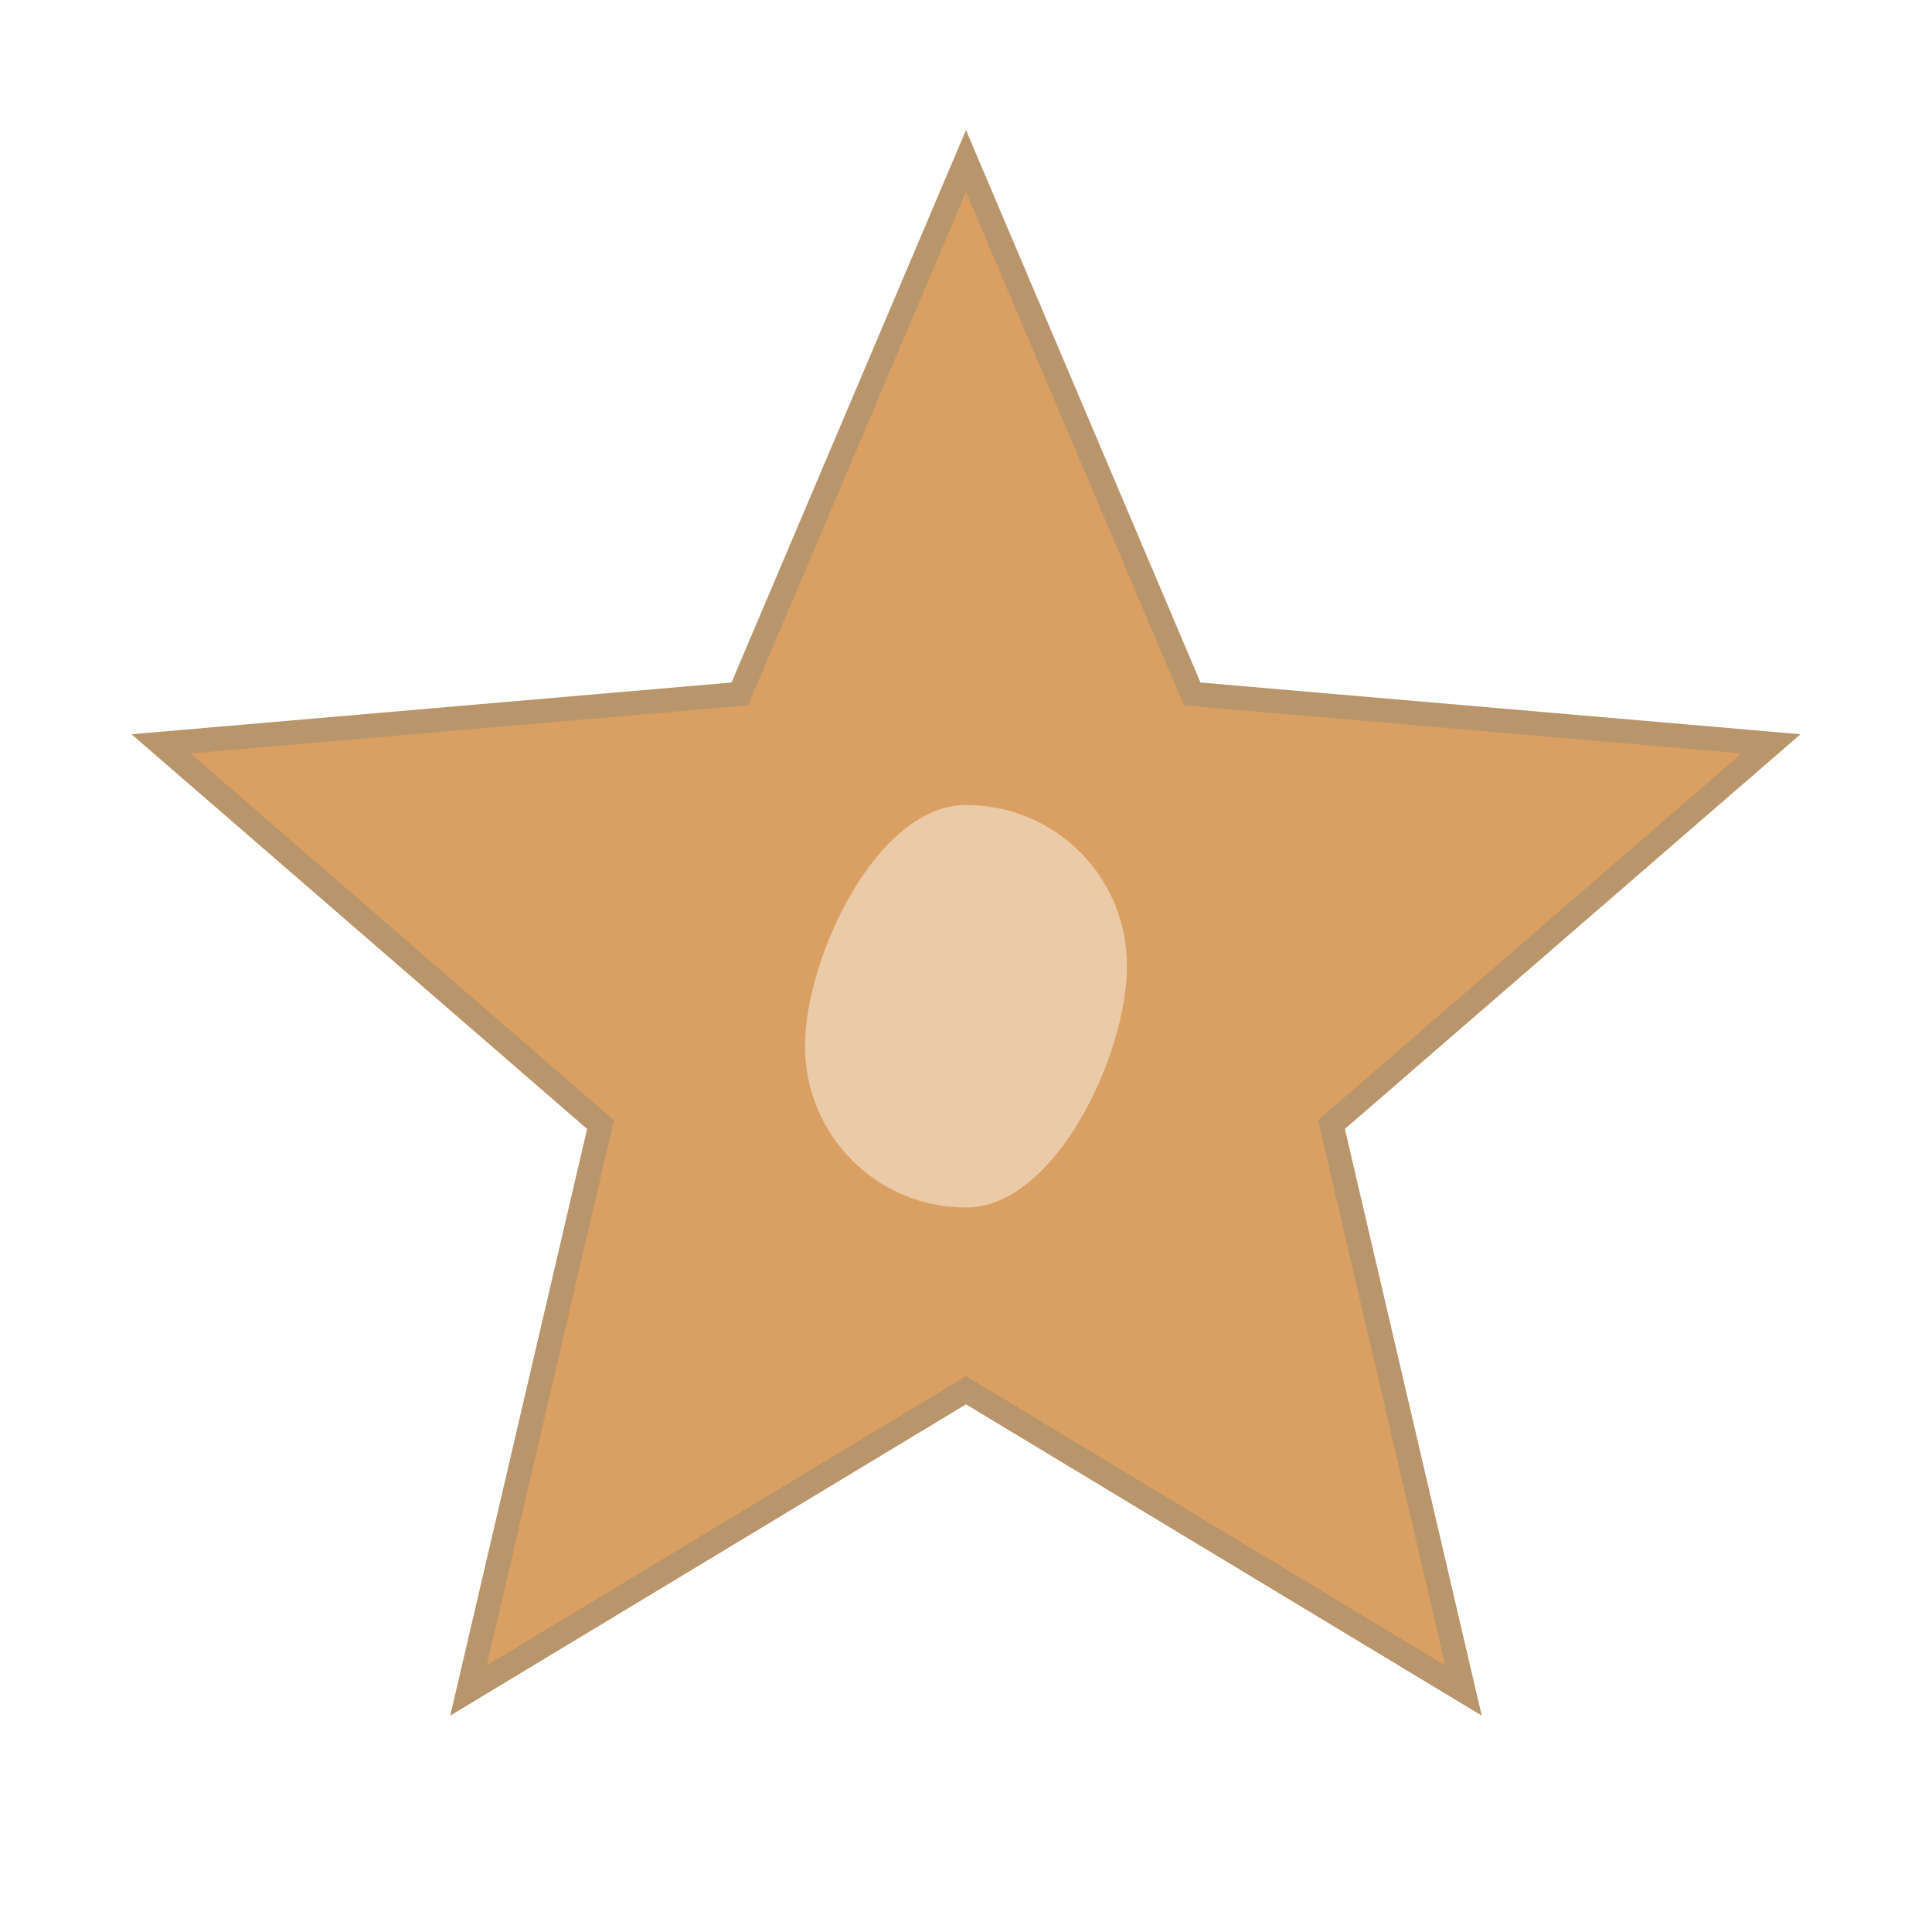
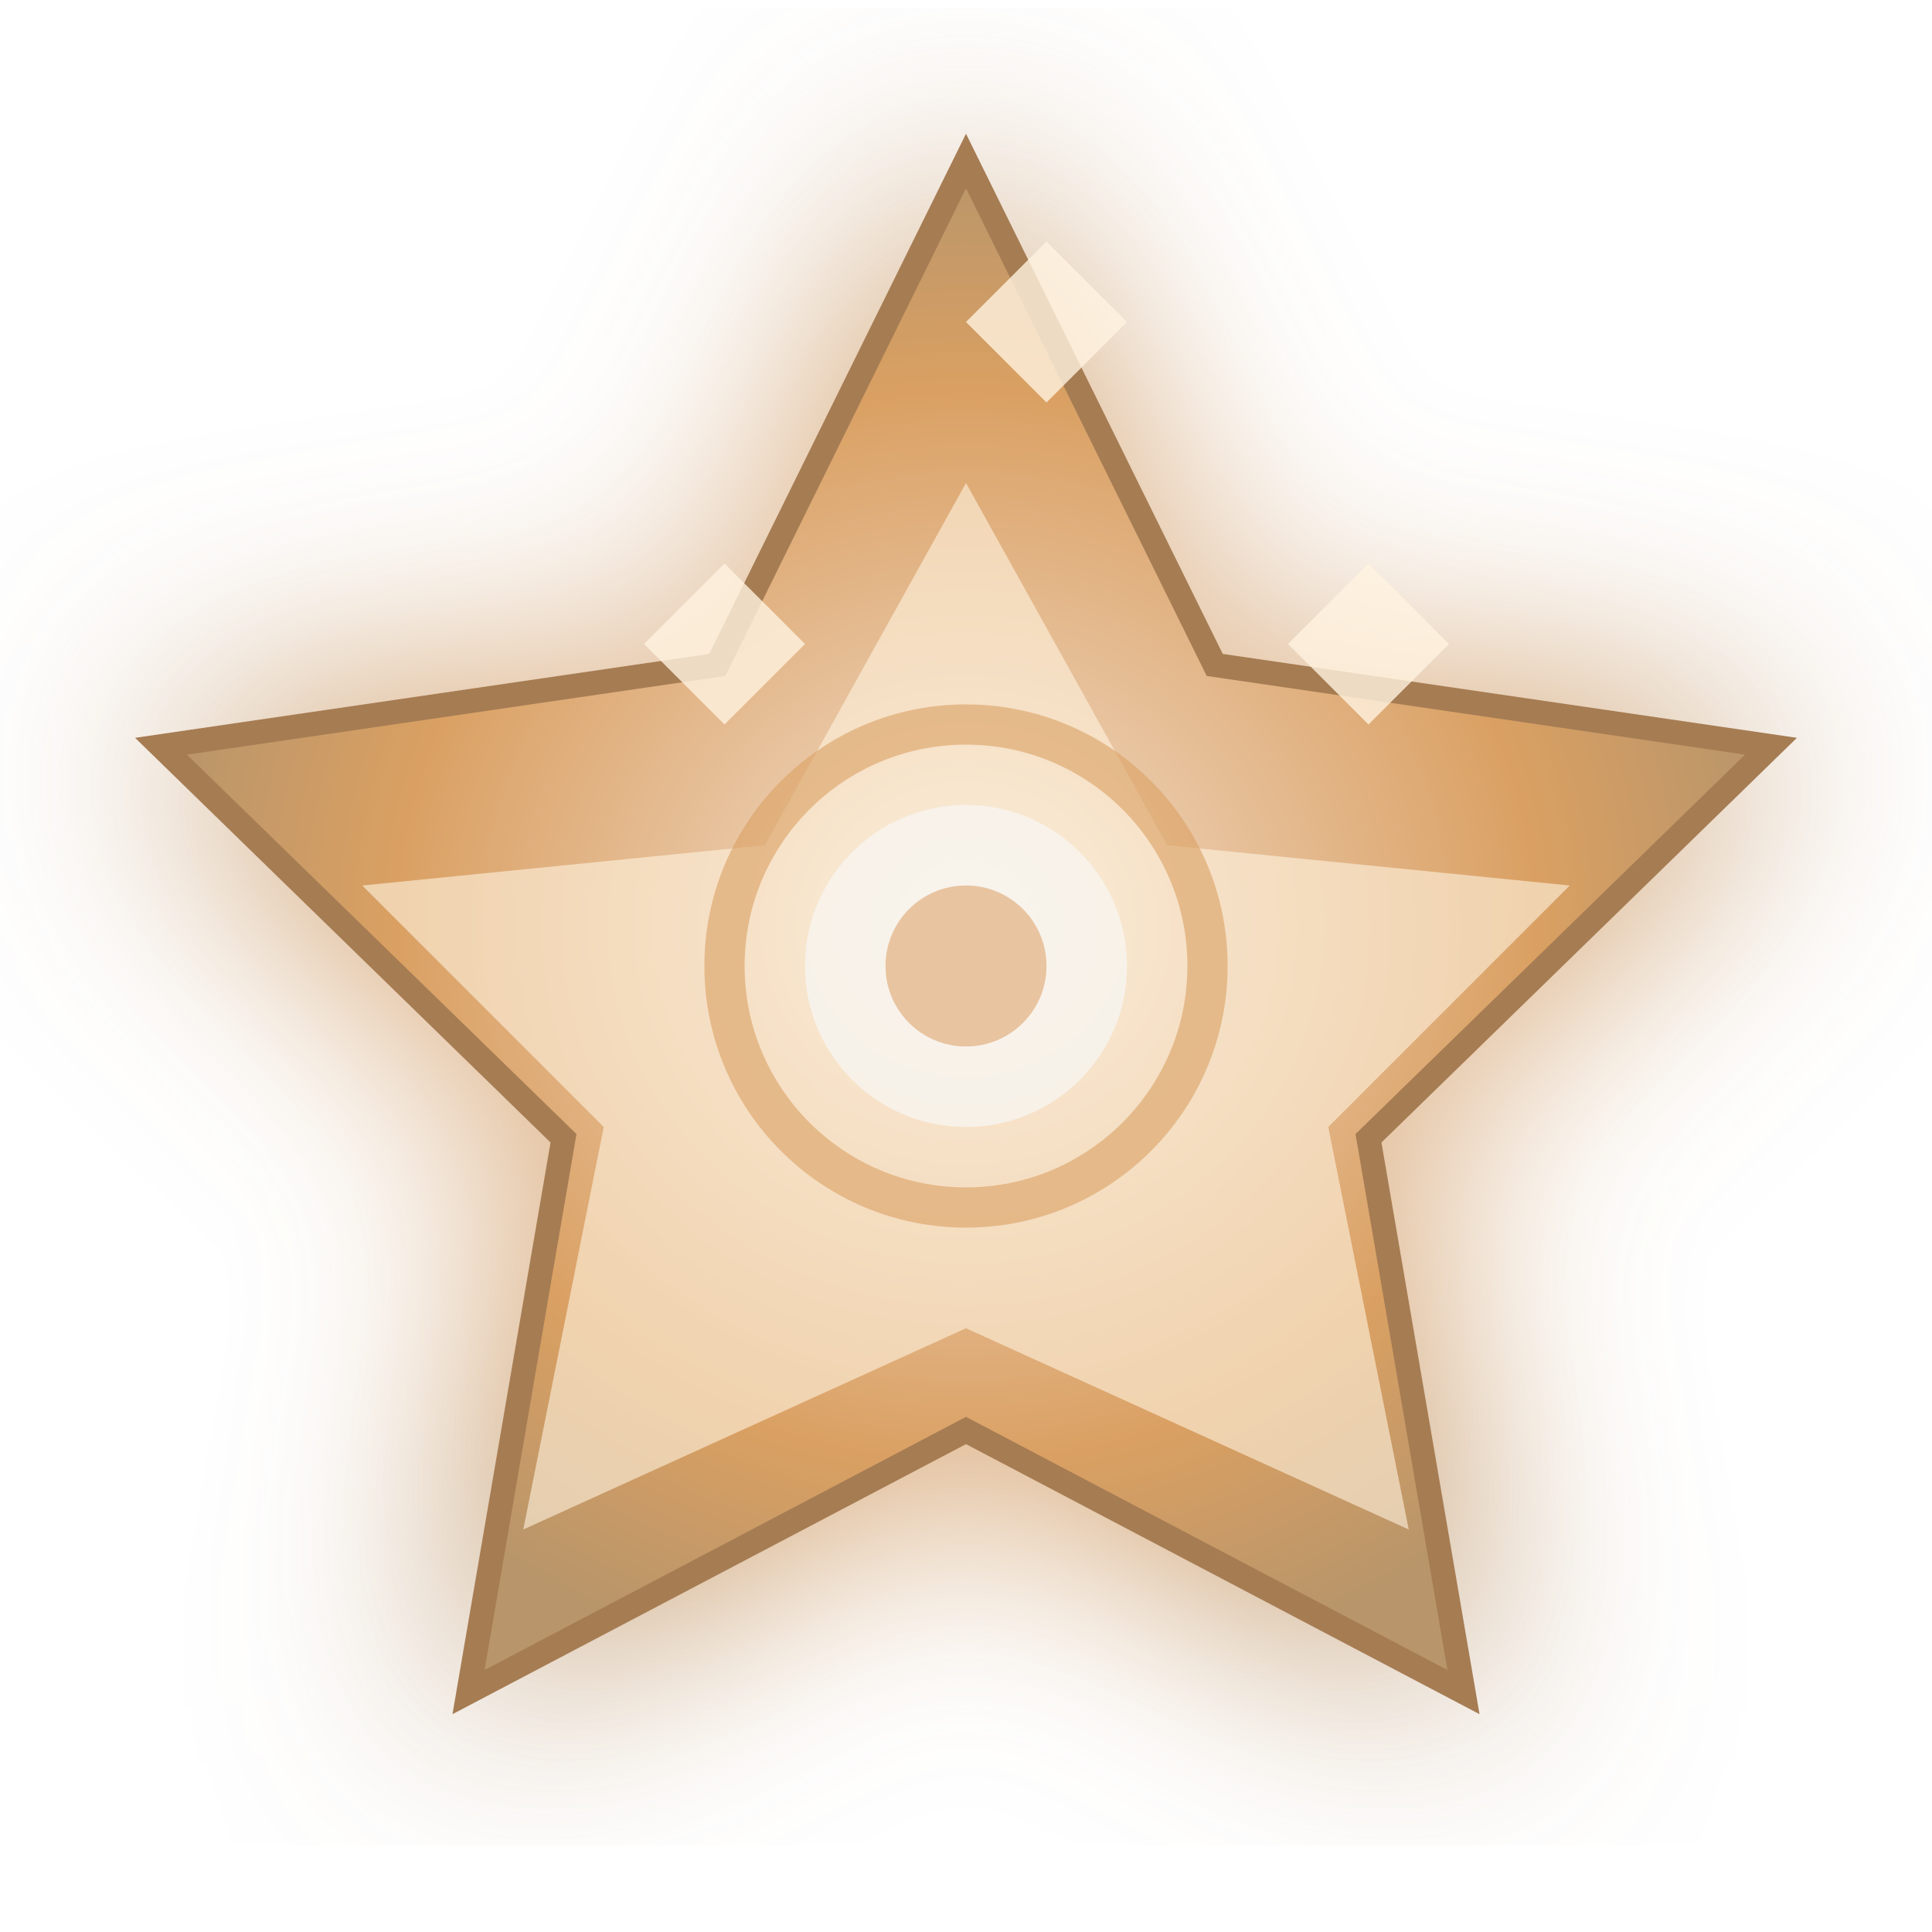
<svg xmlns="http://www.w3.org/2000/svg" width="24" height="24" viewBox="0 0 24 24" fill="none">
-   <path d="M12 17.27L18.18 21L16.54 13.97L22 9.24L14.81 8.62L12 2L9.19 8.62L2 9.24L7.46 13.97L5.82 21L12 17.27Z" fill="#DAA063" stroke="#B8956A" stroke-width="0.3" />
-   <path d="M12 15C10.89 15 10 14.1 10 13C10 11.9 10.89 10 12 10C13.11 10 14 10.89 14 12C14 13.1 13.11 15 12 15Z" fill="#F5E6D3" opacity="0.6" />
+   <defs>
+     <radialGradient id="starGradient" cx="50%" cy="50%" r="50%">
+       <stop offset="0%" style="stop-color:#F5E6D3" />
+       <stop offset="30%" style="stop-color:#E8C4A0" />
+       <stop offset="70%" style="stop-color:#DAA063" />
+       <stop offset="100%" style="stop-color:#B8956A" />
+     </radialGradient>
+     <filter id="starGlow">
+       <feGaussianBlur stdDeviation="1.5" result="coloredBlur" />
+       <feMerge>
+         <feMergeNode in="coloredBlur" />
+         <feMergeNode in="SourceGraphic" />
+       </feMerge>
+     </filter>
+   </defs>
+   <path d="M12 2L15.09 8.26L22 9.27L17 14.14L18.18 21.02L12 17.77L5.82 21.02L7 14.14L2 9.27L8.91 8.26L12 2Z" fill="url(#starGradient)" filter="url(#starGlow)" stroke="#A67C52" stroke-width="0.3" />
+   <path d="M12 6L14.5 10.5L19.5 11L16.5 14L17.5 19L12 16.5L6.5 19L7.5 14L4.5 11L9.5 10.5L12 6Z" fill="#FFF3E0" opacity="0.6" />
+   <circle cx="12" cy="12" r="2" fill="#F8F5F0" opacity="0.8" />
+   <circle cx="12" cy="12" r="1" fill="#E8C4A0" />
+   <g opacity="0.8">
+     <path d="M8 8 L9 7 L10 8 L9 9 Z" fill="#FFF3E0">
+       <animate attributeName="opacity" values="0.8;0.3;0.8" dur="2s" repeatCount="indefinite" />
+     </path>
+     <path d="M16 8 L17 7 L18 8 L17 9 Z" fill="#FFF3E0">
+       <animate attributeName="opacity" values="0.8;0.3;0.8" dur="2s" begin="0.5s" repeatCount="indefinite" />
+     </path>
+     <path d="M12 4 L13 3 L14 4 L13 5 Z" fill="#FFF3E0">
+       <animate attributeName="opacity" values="0.8;0.3;0.8" dur="2s" begin="1s" repeatCount="indefinite" />
+     </path>
+   </g>
+   <circle cx="12" cy="12" r="3" fill="none" stroke="#DAA063" stroke-width="0.5" opacity="0.6">
+     <animate attributeName="r" values="3;4;3" dur="3s" repeatCount="indefinite" />
+     <animate attributeName="opacity" values="0.6;0.2;0.6" dur="3s" repeatCount="indefinite" />
+   </circle>
</svg>
